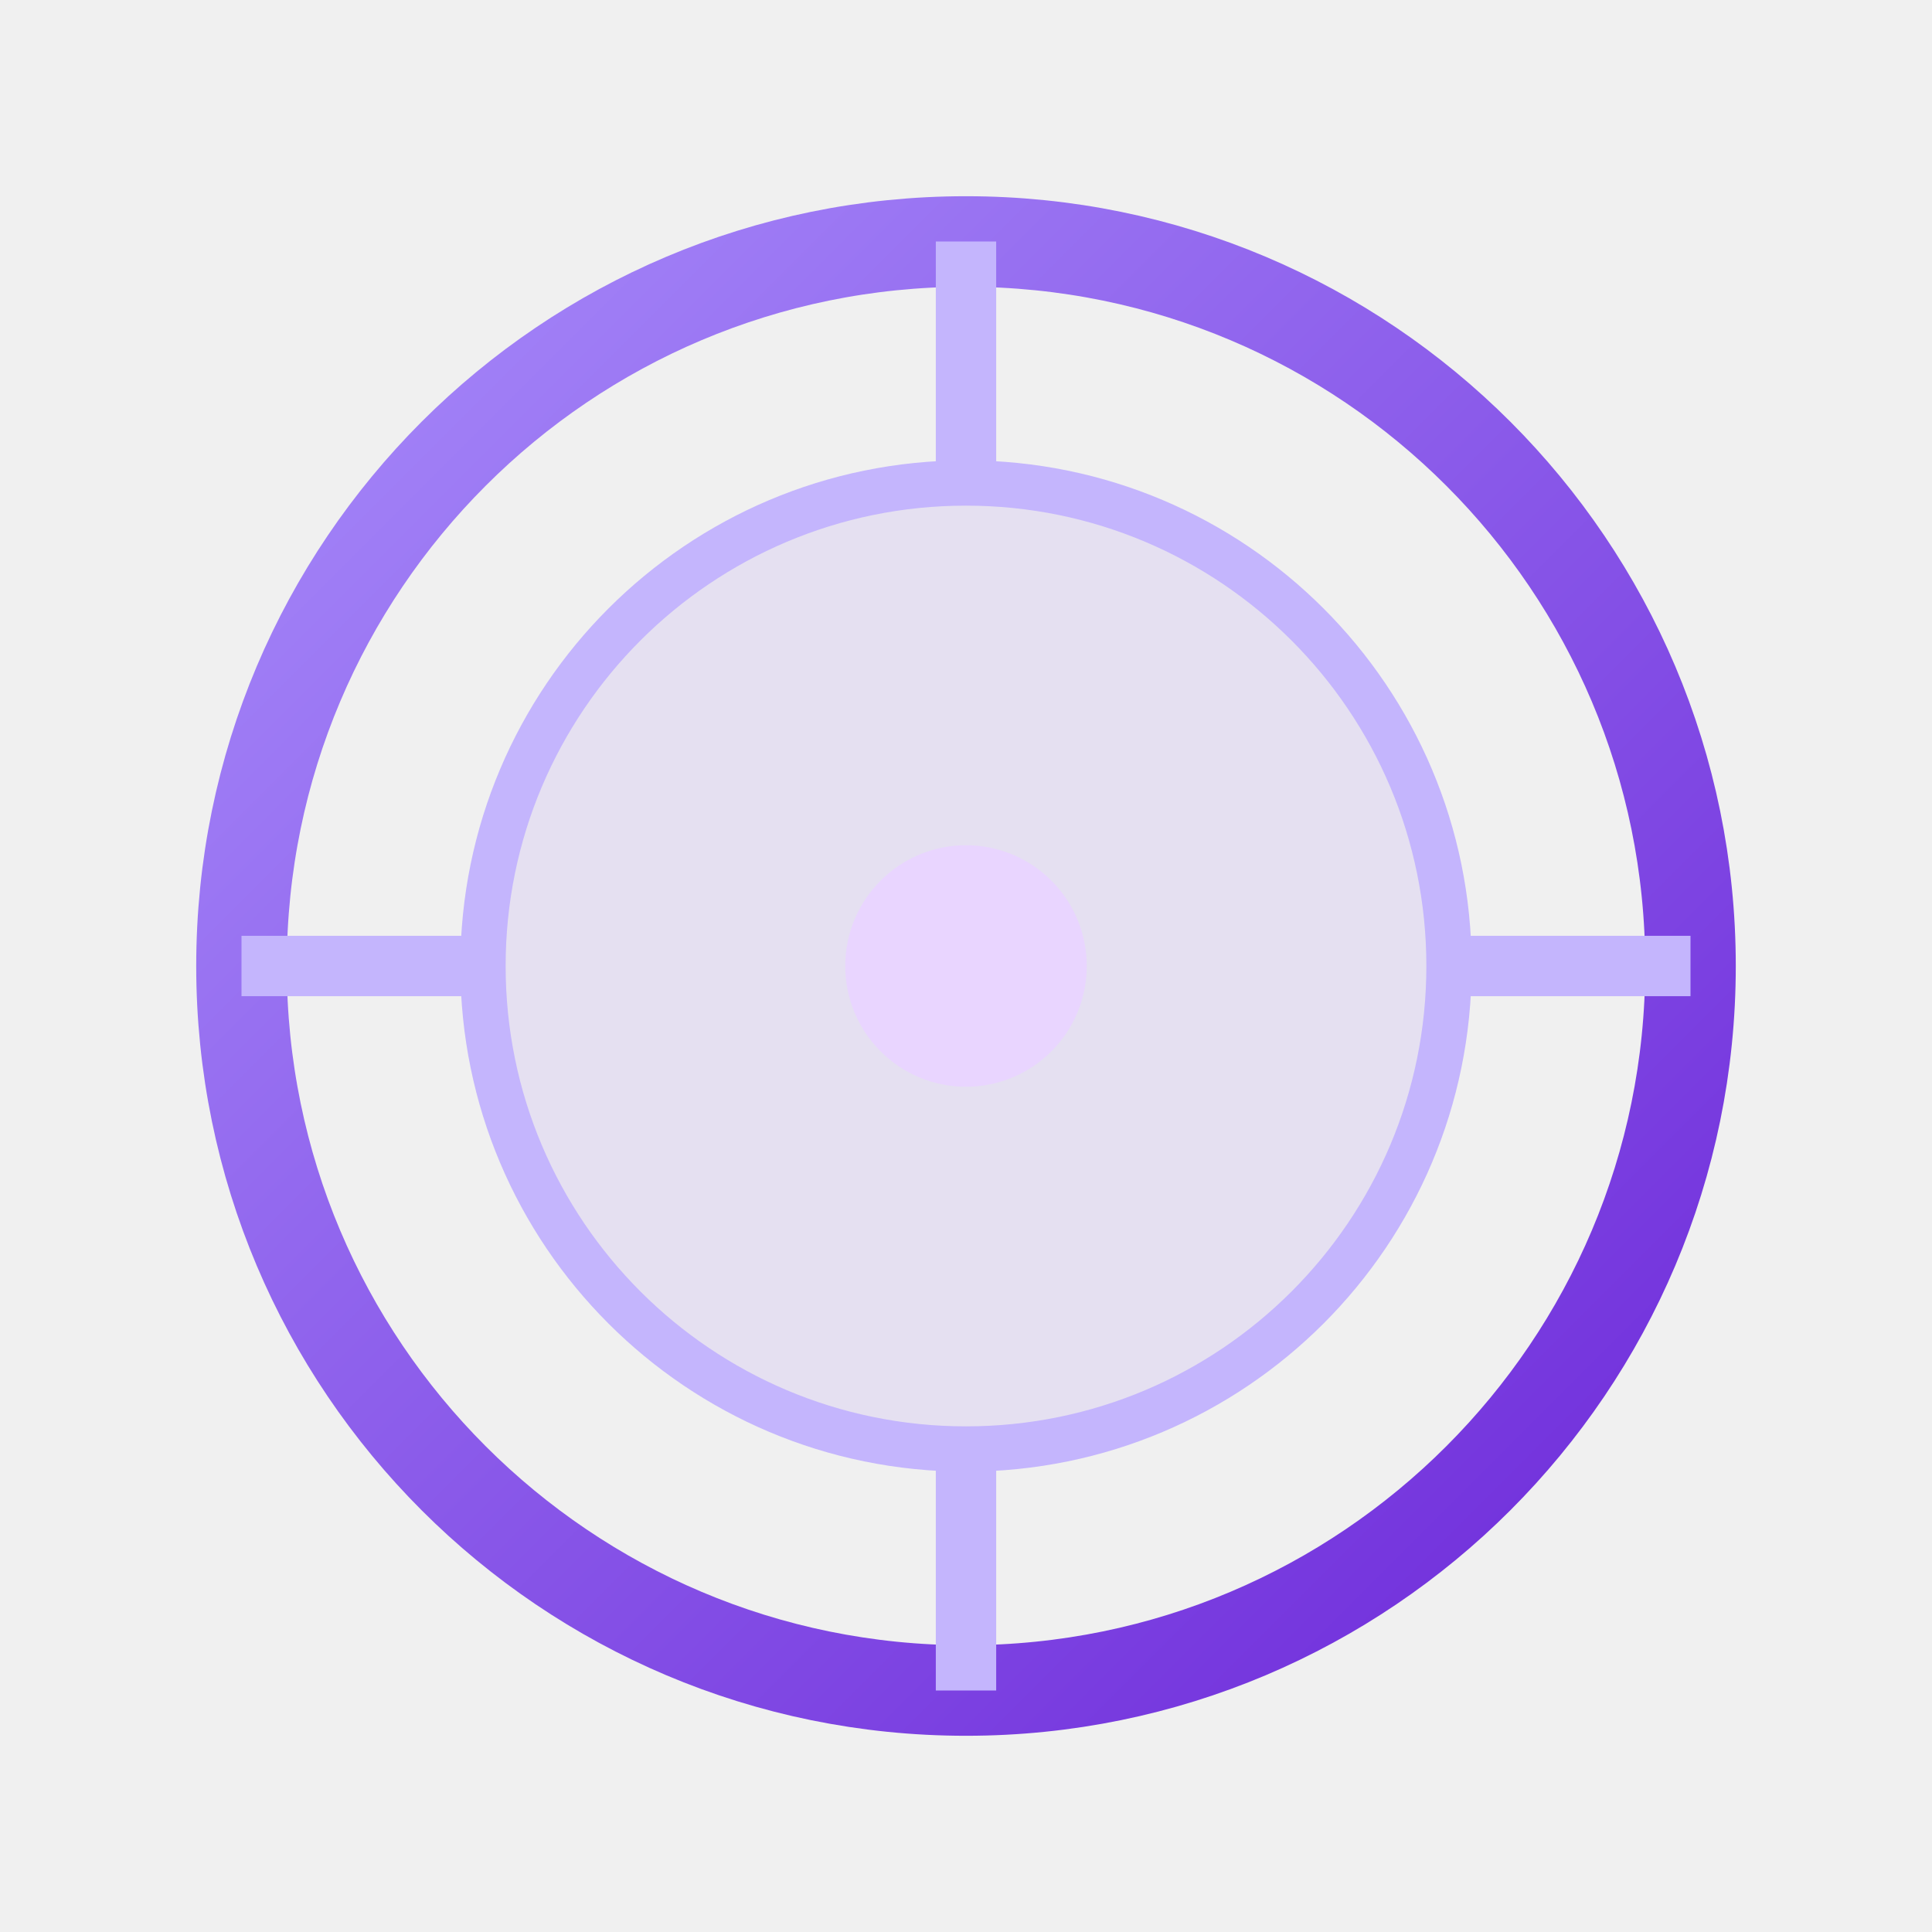
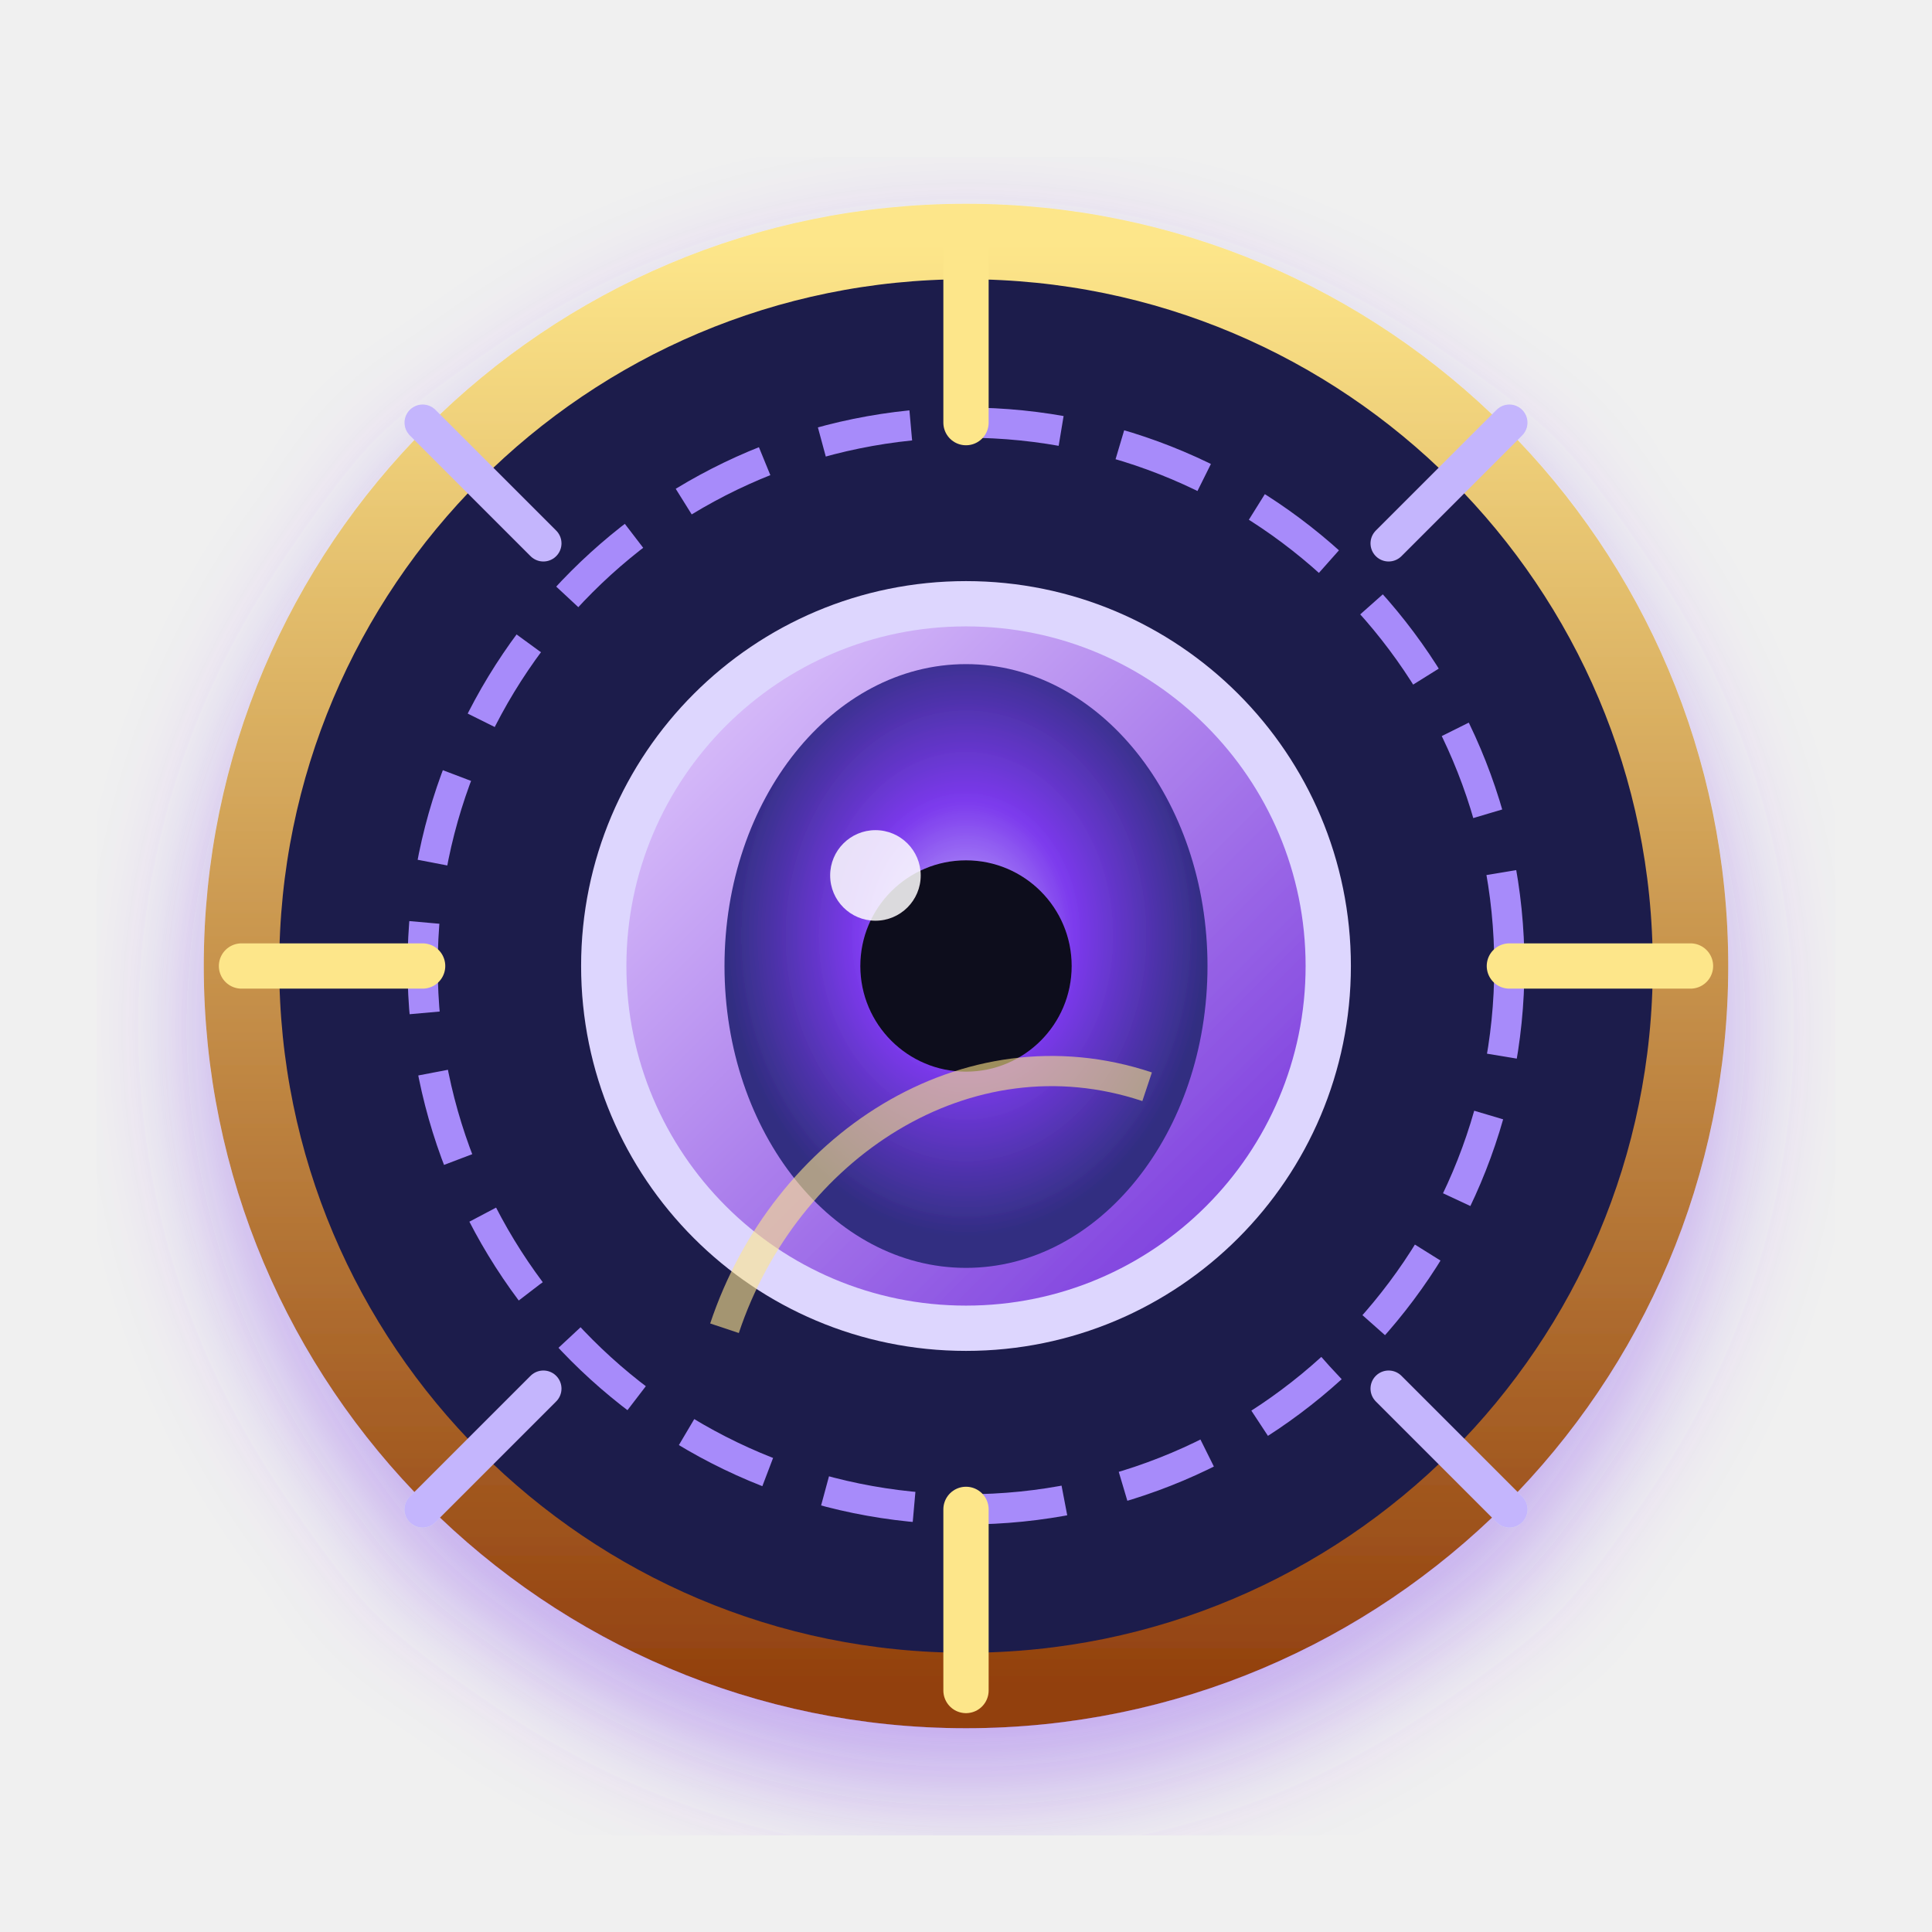
- <svg xmlns="http://www.w3.org/2000/svg" viewBox="0 0 64 64">
+ <svg xmlns="http://www.w3.org/2000/svg" viewBox="0 0 64 64" role="img" aria-label="Focus">
  <defs>
-     <linearGradient id="e" x1="0" y1="0" x2="1" y2="1">
-       <stop offset="0%" stop-color="#a78bfa" />
+     <radialGradient id="fEye" cx="50%" cy="45%" r="50%">
+       <stop offset="0%" stop-color="#c4b5fd" />
+       <stop offset="45%" stop-color="#7c3aed" />
+       <stop offset="100%" stop-color="#312e81" />
+     </radialGradient>
+     <linearGradient id="fLens" x1="0" y1="0" x2="1" y2="1">
+       <stop offset="0%" stop-color="#e9d5ff" />
      <stop offset="100%" stop-color="#6d28d9" />
    </linearGradient>
+     <linearGradient id="fFrame" x1="0" y1="0" x2="0" y2="1">
+       <stop offset="0%" stop-color="#fde68a" />
+       <stop offset="100%" stop-color="#92400e" />
+     </linearGradient>
+     <filter id="fSh">
+       <feDropShadow dx="0" dy="2" stdDeviation="2" flood-color="#7c3aed" flood-opacity="0.4" />
+     </filter>
  </defs>
-   <circle cx="32" cy="32" r="24" fill="none" stroke="url(#e)" stroke-width="3" />
-   <circle cx="32" cy="32" r="16" fill="rgba(167,139,250,0.15)" stroke="#c4b5fd" stroke-width="1.5" />
-   <circle cx="32" cy="32" r="4" fill="#e9d5ff" />
-   <line x1="32" y1="8" x2="32" y2="16" stroke="#c4b5fd" stroke-width="2" />
-   <line x1="32" y1="48" x2="32" y2="56" stroke="#c4b5fd" stroke-width="2" />
-   <line x1="8" y1="32" x2="16" y2="32" stroke="#c4b5fd" stroke-width="2" />
-   <line x1="48" y1="32" x2="56" y2="32" stroke="#c4b5fd" stroke-width="2" />
+   <g filter="url(#fSh)">
+     <circle cx="32" cy="32" r="24" fill="#1e1b4b" stroke="url(#fFrame)" stroke-width="2.5" />
+     <circle cx="32" cy="32" r="18" fill="none" stroke="#a78bfa" stroke-width="1" stroke-dasharray="3 2" />
+     <circle cx="32" cy="32" r="12" fill="url(#fLens)" stroke="#ddd6fe" stroke-width="1.5" />
+     <ellipse cx="32" cy="32" rx="8" ry="10" fill="url(#fEye)" />
+     <circle cx="32" cy="32" r="3.5" fill="#0f0a1a" />
+     <circle cx="29" cy="29" r="1.5" fill="#fff" opacity="0.85" />
+     <path d="M32 8v6M32 50v6M8 32h6M50 32h6" stroke="#fde68a" stroke-width="1.5" stroke-linecap="round" />
+     <path d="M14 14l4 4M46 46l4 4M50 14l-4 4M18 46l-4 4" stroke="#c4b5fd" stroke-width="1.2" stroke-linecap="round" />
+     <path d="M24 44c2-6 8-10 14-8" fill="none" stroke="#fde68a" stroke-width="1" opacity="0.6" />
+   </g>
</svg>
